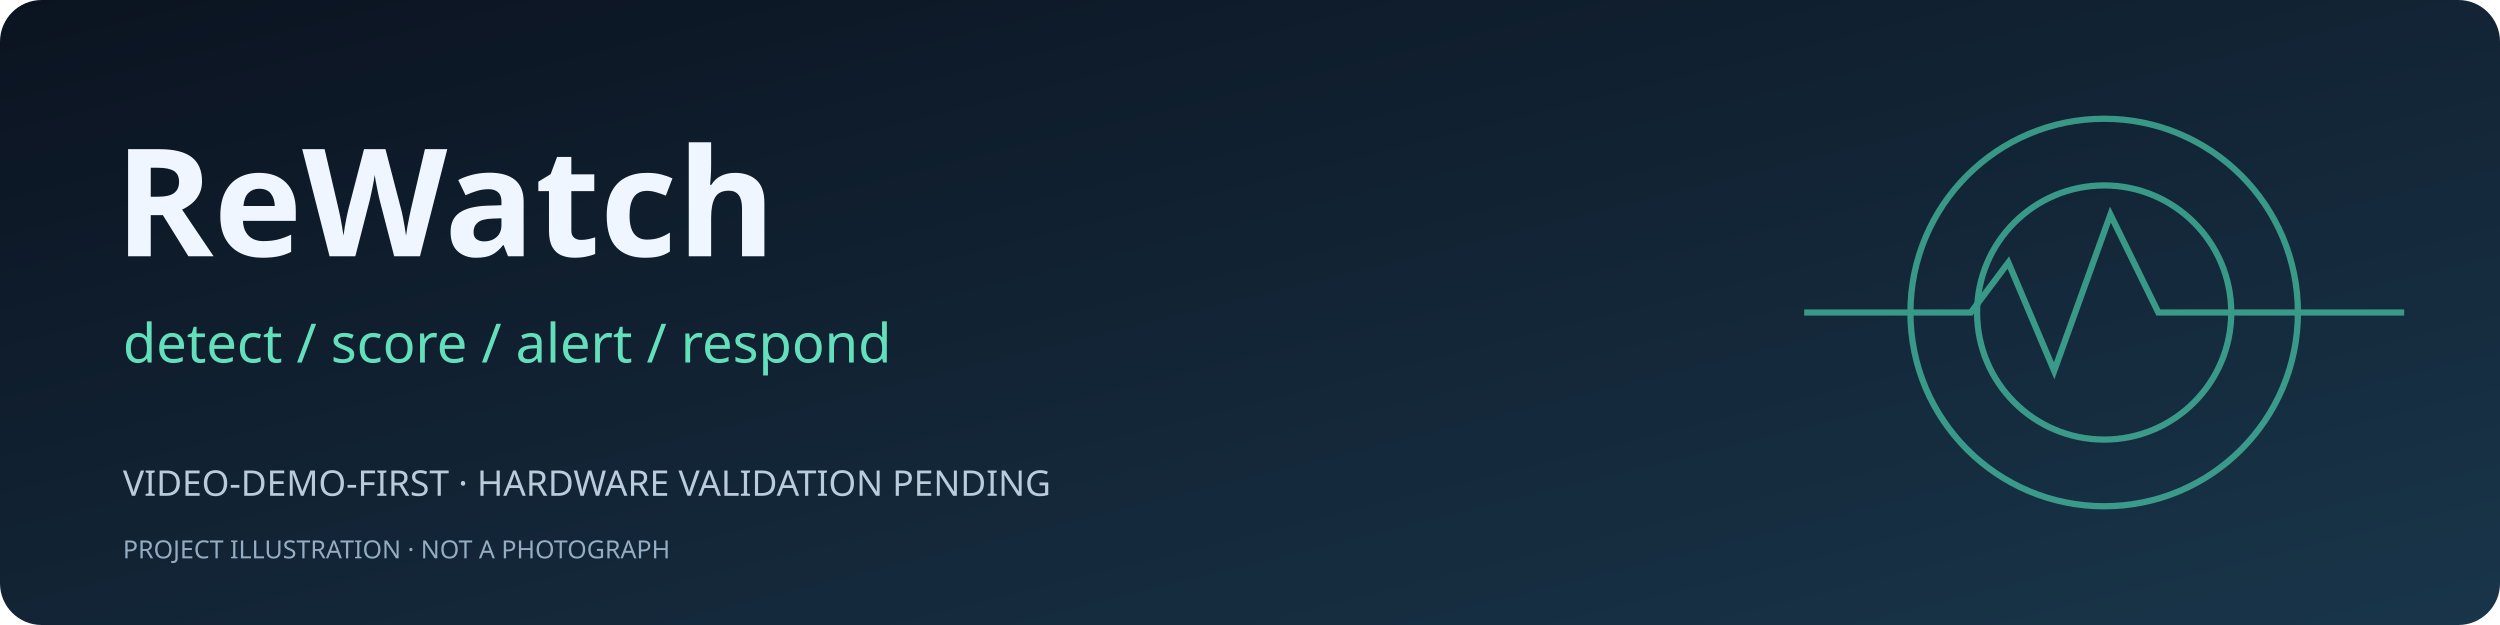
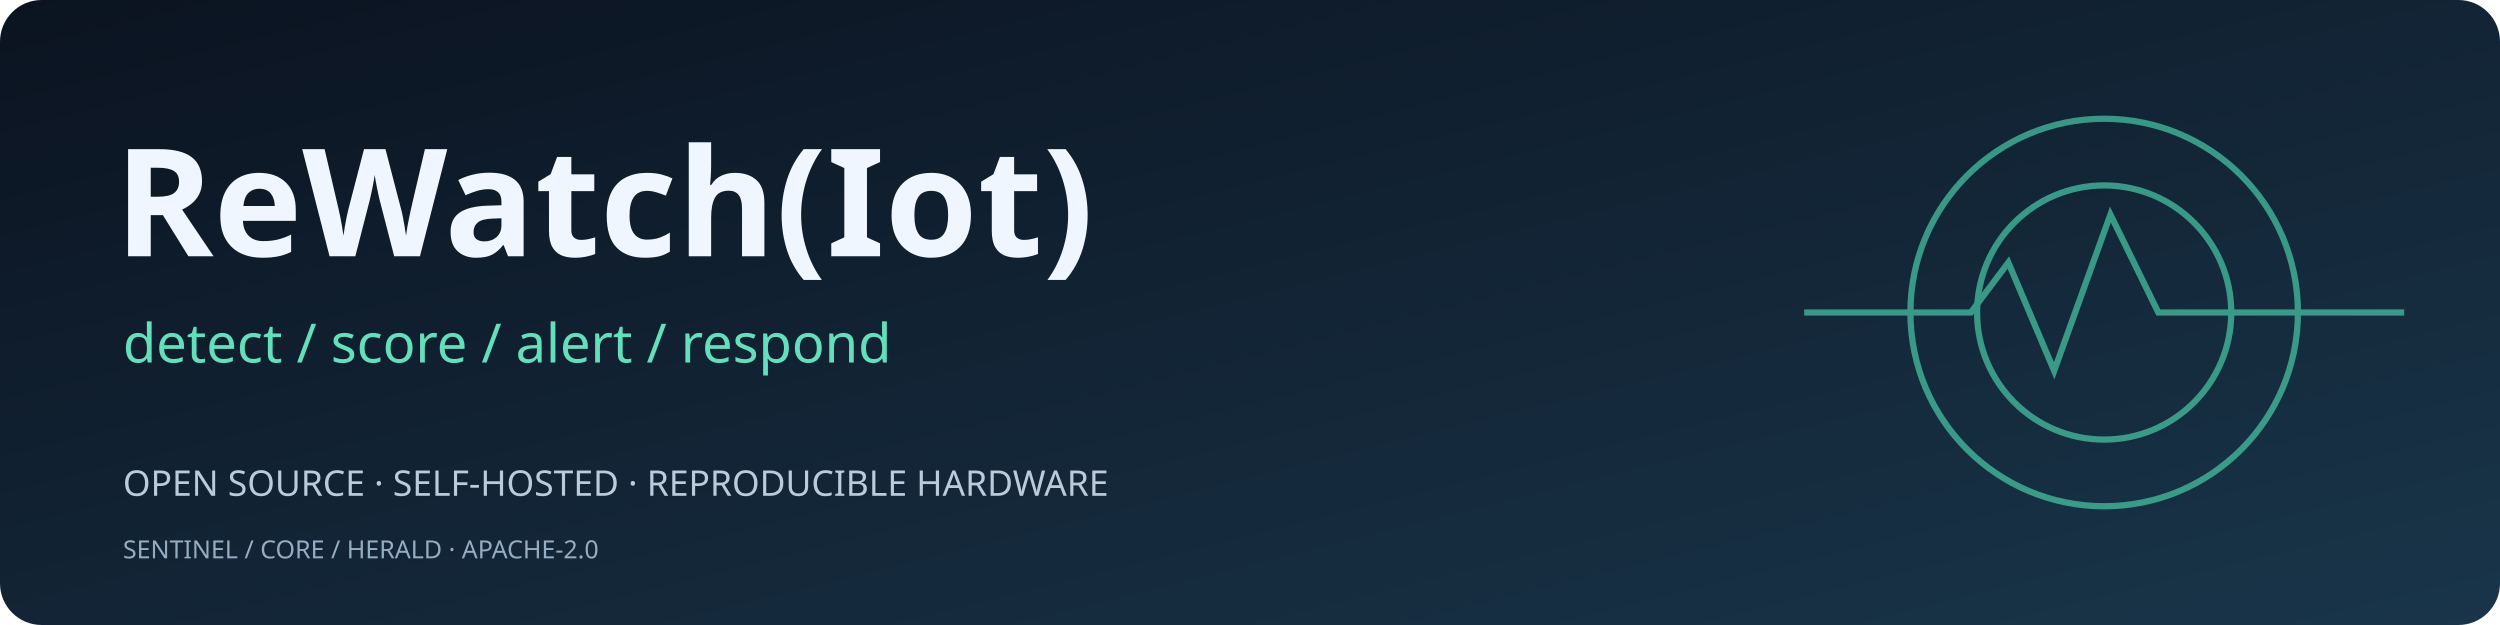
<svg xmlns="http://www.w3.org/2000/svg" width="1200" height="300" viewBox="0 0 1200 300" role="img" aria-labelledby="title desc">
  <defs>
    <linearGradient id="bg" x2="1" y2="1">
      <stop stop-color="#0b1320" />
      <stop offset="1" stop-color="#19354a" />
    </linearGradient>
  </defs>
  <rect width="1200" height="300" rx="20" fill="url(#bg)" />
  <g fill="none" stroke="#4dd6b1" stroke-width="3" opacity="0.65">
    <circle cx="1010" cy="150" r="93" />
    <circle cx="1010" cy="150" r="61" />
    <path d="M866 150h80l18-24 22 52 27-75 23 47h118" />
  </g>
  <g font-family="sans-serif">
-     <text x="55" y="123" font-size="72" font-weight="bold" fill="#eff6ff">ReWatch</text>
+     <text x="55" y="123" font-size="72" font-weight="bold" fill="#eff6ff">ReWatch(Iot)</text>
    <text x="59" y="174" font-size="26" fill="#63dfbc">detect / score / alert / respond</text>
-     <text x="59" y="238" font-size="17" fill="#bacbdc">VIDEO-DEMO-FIRST · HARDWARE VALIDATION PENDING</text>
-     <text x="59" y="268" font-size="12" fill="#94adc2">PROJECT ILLUSTRATION · NOT A PHOTOGRAPH</text>
+     <text x="59" y="238" font-size="17" fill="#bacbdc">OPEN SOURCE · SELF-HOSTED · REPRODUCIBLE HARDWARE</text>
+     <text x="59" y="268" font-size="12" fill="#94adc2">SENTINEL / CORE / HERALD · APACHE-2.0</text>
  </g>
</svg>
